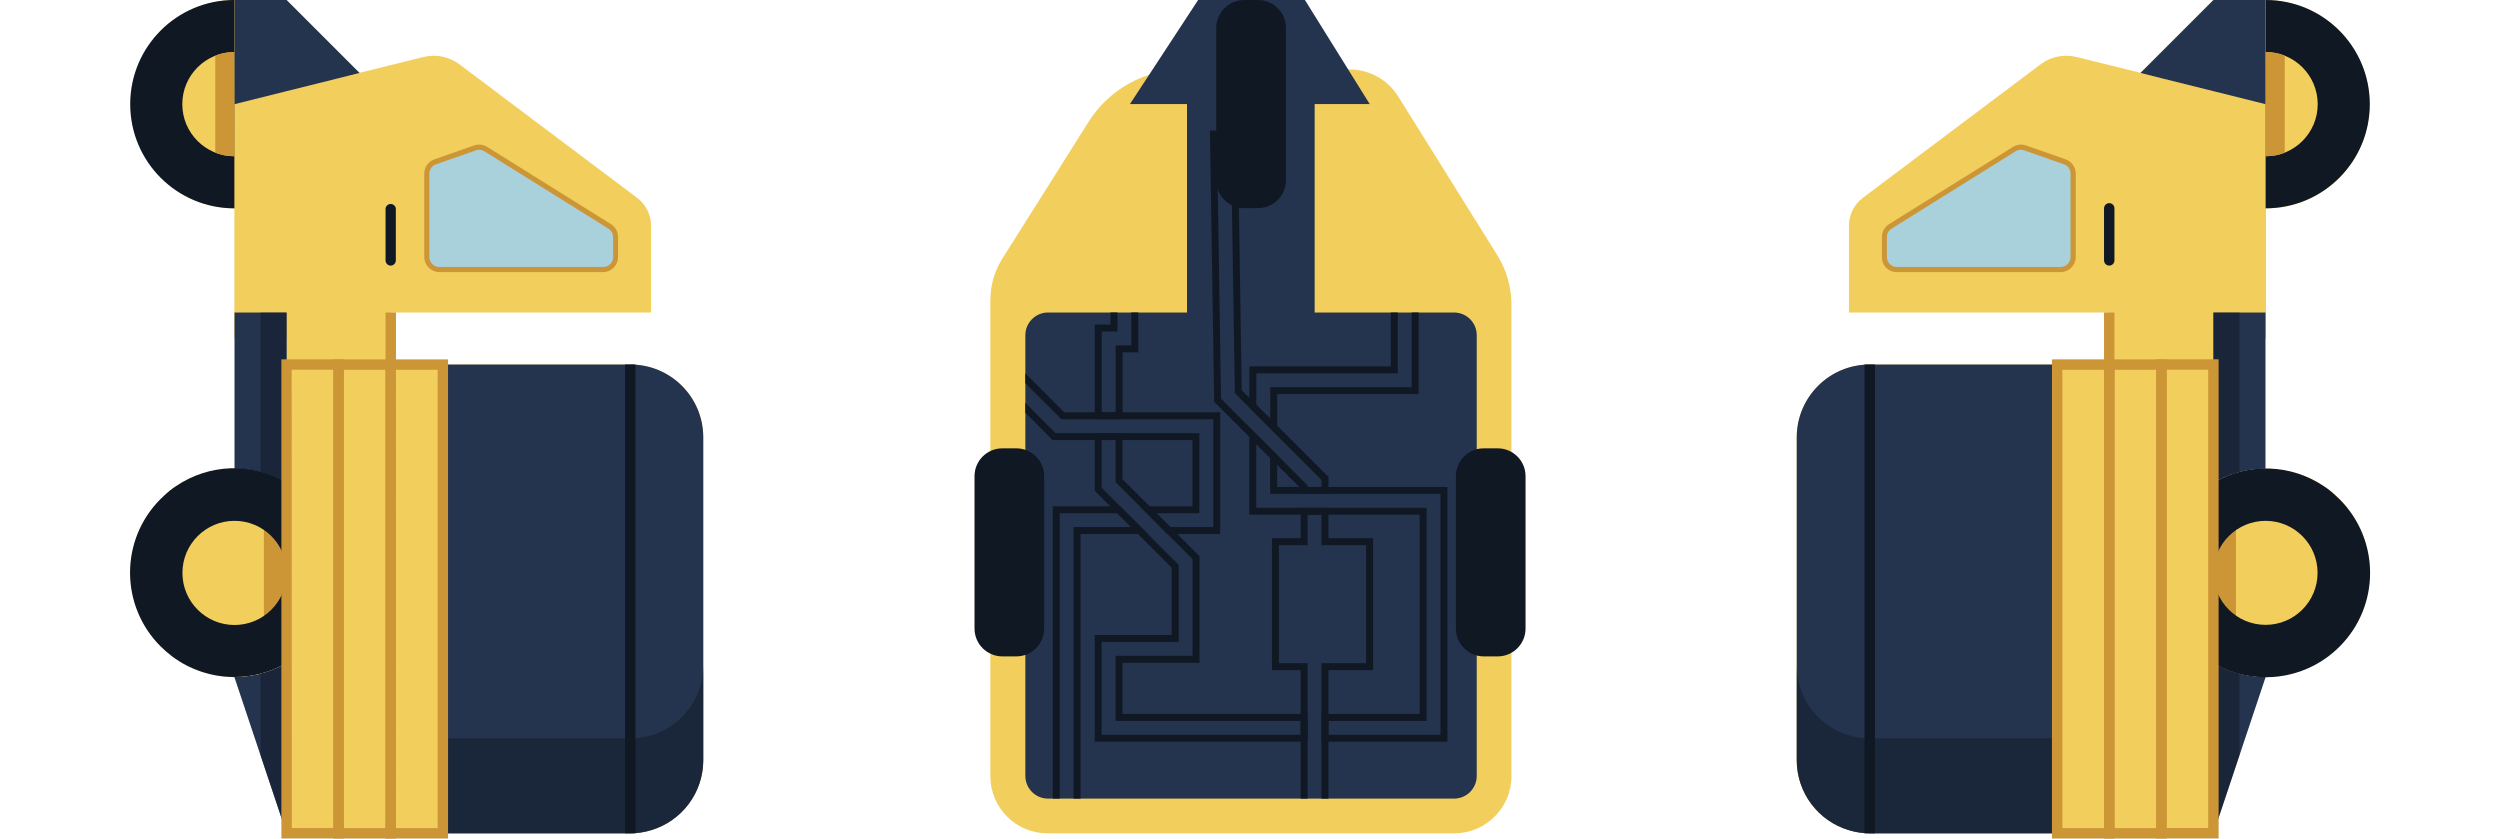
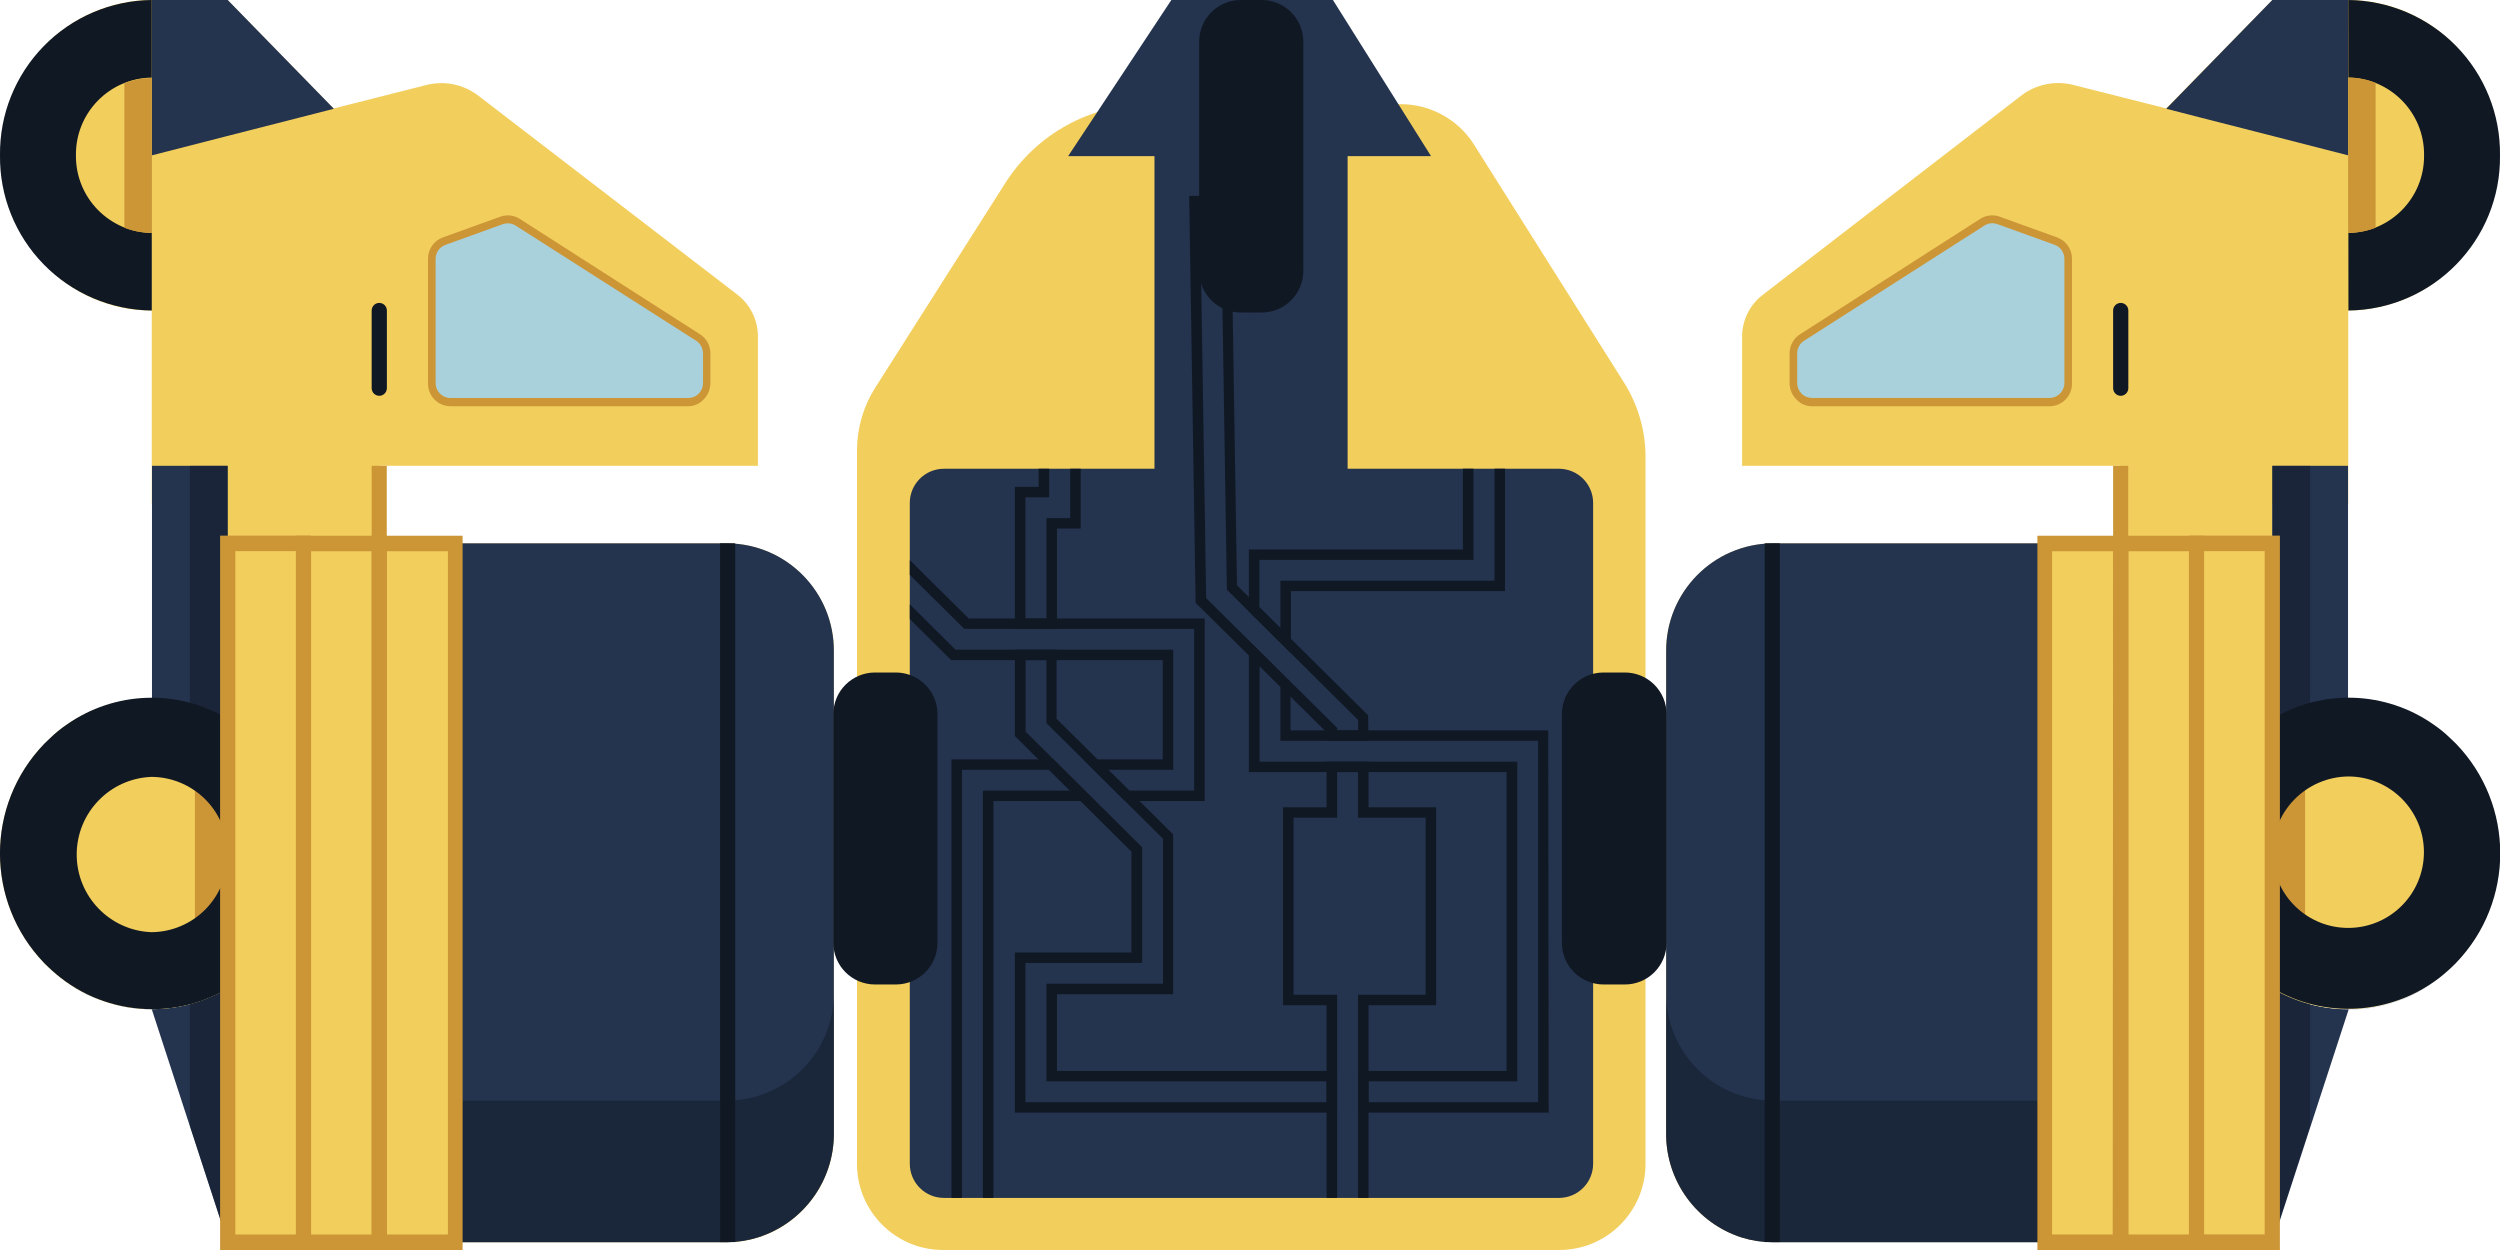
- <svg xmlns="http://www.w3.org/2000/svg" id="Livello_1" data-name="Livello 1" viewBox="0 0 360 120.75">
+ <svg xmlns="http://www.w3.org/2000/svg" id="Livello_1" data-name="Livello 1" viewBox="0 0 240 120">
  <defs>
    <style>.cls-1{fill:#24334e;}.cls-2{fill:#f2ce5d;}.cls-3{fill:none;}.cls-4{opacity:0.5;}.cls-4,.cls-8{isolation:isolate;}.cls-5{fill:#101823;}.cls-6{fill:#cc9637;}.cls-7{fill:#a9d1dc;}.cls-8{opacity:0.49;}</style>
  </defs>
  <g id="Livello_1-2" data-name="Livello 1-2">
    <g id="back">
-       <path class="cls-1" d="M318.79,95.5a15,15,0,0,0,16.46-1,15,15,0,0,1-9,3L318.73,120Z" />
-       <path class="cls-2" d="M266.25,119.55a10.55,10.55,0,0,1-7.52-9.72,2.16,2.16,0,0,1,0-.36V63a10.52,10.52,0,0,1,10.52-10.5h34.48V45H266.25V32.54a5,5,0,0,1,2-4.05L293.9,9.22a6.16,6.16,0,0,1,5.17-1l9.18,2.27h0L318.75,0h7.5a15,15,0,0,1,10.58,4.4A12.07,12.07,0,0,1,338,5.76c.16.21.33.43.49.66a15,15,0,0,1,.17,17c-.27.4-.56.78-.86,1.15a14.54,14.54,0,0,1-2,2,14.85,14.85,0,0,1-9.5,3.43V48.74h-7.5V69.5a14.86,14.86,0,0,1,7.5-2h0a15,15,0,0,1,8.36,2.5,13.06,13.06,0,0,1,1.69,1.36l.53.5a15,15,0,0,1,0,21.19,16,16,0,0,1-1.64,1.43,15,15,0,0,1-16.46,1V120H269.25A11,11,0,0,1,266.25,119.55Z" />
-       <path class="cls-1" d="M318.73,45h7.5V67.5a14.86,14.86,0,0,0-7.5,2Z" />
-       <line class="cls-3" x1="266.23" y1="52.5" x2="266.23" y2="52.93" />
+       <path class="cls-1" d="M218.2,94.91a14.26,14.26,0,0,0,16-1,14.23,14.23,0,0,1-8.73,3l-7.29,22.36Z" />
+       <path class="cls-2" d="M167.24,118.81a10.44,10.44,0,0,1-7.29-9.66,2.16,2.16,0,0,1,0-.36V62.61a10.33,10.33,0,0,1,10.2-10.44h33.44V44.72H167.24V32.34a5.06,5.06,0,0,1,1.94-4L194.06,9.16a5.84,5.84,0,0,1,5-1l8.9,2.25h0L218.16,0h7.27a14.38,14.38,0,0,1,10.26,4.37,14,14,0,0,1,1.09,1.35c.15.21.32.43.47.66a15.2,15.2,0,0,1,.17,16.89,13.53,13.53,0,0,1-.84,1.15,14.51,14.51,0,0,1-11.15,5.39V48.44h-7.27V69.07a14.15,14.15,0,0,1,7.27-2h0a14.28,14.28,0,0,1,8.11,2.49,12.38,12.38,0,0,1,1.64,1.35l.51.49a15.16,15.16,0,0,1,0,21.06,16.45,16.45,0,0,1-1.59,1.42,14.26,14.26,0,0,1-16,1v24.36h-48A9.87,9.87,0,0,1,167.24,118.81Z" />
+       <path class="cls-1" d="M218.14,44.72h7.27V67.08a14.15,14.15,0,0,0-7.27,2Z" />
+       <line class="cls-3" x1="167.22" y1="52.17" x2="167.22" y2="52.6" />
      <g class="cls-4">
-         <path class="cls-5" d="M318.73,95.48A14.69,14.69,0,0,0,322.48,97v11.76L318.73,120Z" />
+         <path class="cls-5" d="M218.14,94.89a14.23,14.23,0,0,0,3.63,1.51v11.68l-3.63,11.17Z" />
      </g>
-       <path class="cls-1" d="M331.05,96.71a15.68,15.68,0,0,0,3.2-1.53A14.48,14.48,0,0,1,331.05,96.71Z" />
+       <path class="cls-1" d="M230.09,96.11a15.91,15.91,0,0,0,3.1-1.52A14.38,14.38,0,0,1,230.09,96.11Z" />
      <g class="cls-4">
-         <path class="cls-5" d="M318.73,45h3.75V68a14.15,14.15,0,0,0-3.75,1.5Z" />
+         <path class="cls-5" d="M218.14,44.72h3.63V67.58a13.05,13.05,0,0,0-3.63,1.49Z" />
      </g>
-       <path class="cls-6" d="M319.25,75a7.45,7.45,0,0,1,2.73.49v14a7.47,7.47,0,0,1-2.73.51Z" />
-       <path class="cls-5" d="M318.75,95.5v-13h0a7.49,7.49,0,1,0,7.52-7.5,7.5,7.5,0,0,0-7.52,7.5v-13a14.94,14.94,0,0,1,15.92.54,11.29,11.29,0,0,1,1.71,1.37l.53.5a15,15,0,0,1,0,21.19,16,16,0,0,1-1.64,1.43,15.06,15.06,0,0,1-16.5,1Z" />
-       <path class="cls-6" d="M310.48,51.74h9v69h-9Zm7.5,1.5h-6v66h6Z" />
-       <path class="cls-6" d="M303,51.75h9v69h-9Zm7.5,1.5h-6v66h6Z" />
-       <path class="cls-5" d="M326.25,0a15,15,0,0,1,0,30Z" />
-       <path class="cls-2" d="M326.25,7.5a7.5,7.5,0,0,1,0,15Z" />
-       <path class="cls-7" d="M273.13,38.82h0a1.82,1.82,0,0,1-1.8-1.82V34.15a1.81,1.81,0,0,1,.85-1.54L290,21.47a1.84,1.84,0,0,1,1.55-.18l5.72,2A1.81,1.81,0,0,1,298.53,25V37h0a1.82,1.82,0,0,1-1.8,1.82h-23.6Z" />
-       <path class="cls-6" d="M271.59,38.55A2.16,2.16,0,0,1,271,37V34.15a2.19,2.19,0,0,1,1-1.86l17.87-11.14a2.19,2.19,0,0,1,1.87-.21l5.71,2A2.18,2.18,0,0,1,298.91,25V37a2.2,2.2,0,0,1-2.18,2.19h-23.6A2.17,2.17,0,0,1,271.59,38.55Zm18.65-16.76L272.38,32.93a1.43,1.43,0,0,0-.67,1.22V37a1.42,1.42,0,0,0,1.42,1.44h23.6A1.44,1.44,0,0,0,298.16,37V25a1.44,1.44,0,0,0-1-1.36l-5.72-2a1.24,1.24,0,0,0-.46-.08A1.41,1.41,0,0,0,290.24,21.79Z" />
-       <path class="cls-5" d="M303.73,38.25a.75.75,0,0,0,.75-.75V30a.75.75,0,0,0-1.5,0v7.5A.76.76,0,0,0,303.73,38.25Z" />
-       <rect class="cls-6" x="302.98" y="45" width="1.5" height="7.5" />
-       <polygon class="cls-1" points="318.95 13.18 311.68 11.37 308.23 10.5 318.73 0 326.23 0 326.23 15 318.95 13.18" />
-       <path class="cls-1" d="M266.25,119.55a10.52,10.52,0,0,1-7.52-10.08V62.93a10.48,10.48,0,0,1,10.52-10.44h27V120h-27A10.19,10.19,0,0,1,266.25,119.55Z" />
-       <path class="cls-6" d="M326.25,7.49A7.37,7.37,0,0,1,329,8V22a7.35,7.35,0,0,1-2.71.49Z" />
-       <rect class="cls-5" x="268.49" y="52.49" width="1.5" height="67.5" />
+       <path class="cls-6" d="M218.64,74.53a7.28,7.28,0,0,1,2.65.49V88.93a7.06,7.06,0,0,1-2.65.51Z" />
+       <path class="cls-5" d="M218.16,94.91V82h0a7.27,7.27,0,1,0,7.29-7.46A7.36,7.36,0,0,0,218.16,82V69a14.2,14.2,0,0,1,15.44.54,11.88,11.88,0,0,1,1.66,1.36l.51.49a15.16,15.16,0,0,1,0,21.06,16.45,16.45,0,0,1-1.59,1.42,14.33,14.33,0,0,1-16,1Z" />
+       <path class="cls-6" d="M210.14,51.42h8.73V120h-8.73Zm7.27,1.49h-5.82V118.5h5.82Z" />
+       <path class="cls-6" d="M202.86,51.43h8.73V120h-8.73Zm7.28,1.49h-5.82v65.59h5.82Z" />
+       <path class="cls-5" d="M225.43,0A14.73,14.73,0,0,1,240,14.91a14.72,14.72,0,0,1-14.55,14.9Z" />
+       <path class="cls-2" d="M225.43,7.45a7.37,7.37,0,0,1,7.28,7.46,7.37,7.37,0,0,1-7.28,7.45Z" />
+       <path class="cls-7" d="M173.91,38.58h0a1.78,1.78,0,0,1-1.74-1.81V33.94a1.82,1.82,0,0,1,.82-1.53l17.32-11.07a1.75,1.75,0,0,1,1.51-.18l5.54,2a1.79,1.79,0,0,1,1.19,1.69V36.77h0a1.79,1.79,0,0,1-1.75,1.81H173.91Z" />
+       <path class="cls-6" d="M172.42,38.31a2.21,2.21,0,0,1-.62-1.54V33.94a2.17,2.17,0,0,1,1-1.85L190.12,21a2.12,2.12,0,0,1,1.82-.21l5.54,2a2.16,2.16,0,0,1,1.43,2.05V36.77A2.16,2.16,0,0,1,196.8,39H173.91A2,2,0,0,1,172.42,38.31Zm18.09-16.66L173.18,32.72a1.44,1.44,0,0,0-.65,1.22v2.83a1.45,1.45,0,0,0,.4,1,1.41,1.41,0,0,0,1,.43H196.8a1.43,1.43,0,0,0,1.38-1.44V24.85a1.42,1.42,0,0,0-.94-1.35l-5.54-2a1.41,1.41,0,0,0-.45-.07A1.38,1.38,0,0,0,190.51,21.65Z" />
+       <path class="cls-5" d="M203.59,38a.74.74,0,0,0,.73-.74V29.81a.73.73,0,1,0-1.46,0v7.46A.74.74,0,0,0,203.59,38Z" />
+       <rect class="cls-6" x="202.86" y="44.72" width="1.45" height="7.45" />
+       <polygon class="cls-1" points="218.35 13.1 211.3 11.3 207.96 10.44 218.14 0 225.41 0 225.41 14.91 218.35 13.1" />
+       <path class="cls-1" d="M167.24,118.81a10.44,10.44,0,0,1-7.29-10V62.54a10.3,10.3,0,0,1,10.2-10.38h26.19v67.09H170.15A9.87,9.87,0,0,1,167.24,118.81Z" />
+       <path class="cls-6" d="M225.43,7.44a7.2,7.2,0,0,1,2.63.51V21.86a7,7,0,0,1-2.63.49Z" />
+       <rect class="cls-5" x="169.41" y="52.16" width="1.45" height="67.08" />
      <g class="cls-8">
-         <path class="cls-5" d="M266.25,119.55a10.52,10.52,0,0,1-7.52-10.08V95.88a10.48,10.48,0,0,0,10.52,10.44h27V120h-27A10.19,10.19,0,0,1,266.25,119.55Z" />
+         <path class="cls-5" d="M167.24,118.81a10.44,10.44,0,0,1-7.29-10V95.28a10.29,10.29,0,0,0,10.2,10.38h26.19v13.59H170.15A9.87,9.87,0,0,1,167.24,118.81Z" />
      </g>
-       <path class="cls-6" d="M295.48,51.75h9v69h-9Zm7.5,1.5h-6v66h6Z" />
+       <path class="cls-6" d="M195.59,51.43h8.73V120h-8.73Zm7.27,1.49H197v65.59h5.82Z" />
    </g>
  </g>
  <g id="Livello_1-2-2" data-name="Livello 1-2">
    <g id="back-2" data-name="back">
-       <path class="cls-1" d="M41.27,120,33.75,97.5a15,15,0,0,1-9-3,15,15,0,0,0,16.46,1Z" />
-       <path class="cls-2" d="M90.75,120H41.27V95.48a15,15,0,0,1-16.46-1,16,16,0,0,1-1.64-1.43,15,15,0,0,1,0-21.19l.53-.5A13.06,13.06,0,0,1,25.39,70a15,15,0,0,1,8.36-2.5h0a14.86,14.86,0,0,1,7.5,2V48.74h-7.5V30a14.85,14.85,0,0,1-9.5-3.43,14.54,14.54,0,0,1-2-2c-.3-.37-.59-.75-.86-1.15a15,15,0,0,1,.17-17c.16-.23.33-.45.49-.66A12.07,12.07,0,0,1,23.17,4.4,15,15,0,0,1,33.75,0h7.5l10.5,10.49h0l9.18-2.27a6.16,6.16,0,0,1,5.17,1L91.75,28.49a5,5,0,0,1,2,4.05V45H56.27v7.5H90.75A10.52,10.52,0,0,1,101.27,63v46.47a2.16,2.16,0,0,1,0,.36,10.55,10.55,0,0,1-7.52,9.72A11,11,0,0,1,90.75,120Z" />
-       <path class="cls-1" d="M41.27,69.5a14.86,14.86,0,0,0-7.5-2V45h7.5Z" />
+       <path class="cls-1" d="M21.86,119.25,14.57,96.89a14.23,14.23,0,0,1-8.73-3,14.26,14.26,0,0,0,16,1Z" />
+       <path class="cls-2" d="M69.85,119.25h-48V94.89a14.26,14.26,0,0,1-16-1,16.45,16.45,0,0,1-1.59-1.42,15.16,15.16,0,0,1,0-21.06l.51-.49a12.38,12.38,0,0,1,1.64-1.35,14.28,14.28,0,0,1,8.11-2.49h0a14.15,14.15,0,0,1,7.27,2V48.44H14.57V29.81A14.09,14.09,0,0,1,5.36,26.4a14,14,0,0,1-1.94-2,13.53,13.53,0,0,1-.84-1.15A15.2,15.2,0,0,1,2.75,6.38c.15-.23.32-.45.47-.66A14,14,0,0,1,4.31,4.37,14.38,14.38,0,0,1,14.57,0h7.27L32,10.42h0l8.9-2.25a5.84,5.84,0,0,1,5,1L70.82,28.31a5.06,5.06,0,0,1,1.94,4V44.72H36.41v7.45H69.85a10.33,10.33,0,0,1,10.2,10.44v46.18a2.16,2.16,0,0,1,0,.36,10.44,10.44,0,0,1-7.29,9.66A9.87,9.87,0,0,1,69.85,119.25Z" />
+       <path class="cls-1" d="M21.86,69.07a14.15,14.15,0,0,0-7.27-2V44.72h7.27Z" />
      <g class="cls-4">
-         <path class="cls-5" d="M41.27,120l-3.75-11.24V97a14.69,14.69,0,0,0,3.75-1.52Z" />
+         <path class="cls-5" d="M21.86,119.25l-3.63-11.17V96.4a14.23,14.23,0,0,0,3.63-1.51Z" />
      </g>
-       <path class="cls-1" d="M25.75,95.18A15.68,15.68,0,0,0,29,96.71,14.48,14.48,0,0,1,25.75,95.18Z" />
+       <path class="cls-1" d="M6.81,94.59a15.91,15.91,0,0,0,3.1,1.52A14.38,14.38,0,0,1,6.81,94.59Z" />
      <g class="cls-4">
-         <path class="cls-5" d="M41.27,69.5A14.15,14.15,0,0,0,37.52,68V45h3.75Z" />
+         <path class="cls-5" d="M21.86,69.07a13.05,13.05,0,0,0-3.63-1.49V44.72h3.63Z" />
      </g>
-       <path class="cls-6" d="M40.75,90A7.47,7.47,0,0,1,38,89.49v-14A7.45,7.45,0,0,1,40.75,75Z" />
-       <path class="cls-5" d="M33.75,97.49a15,15,0,0,1-9-3,16,16,0,0,1-1.64-1.43,15,15,0,0,1,0-21.19l.53-.5A11.29,11.29,0,0,1,25.35,70a14.94,14.94,0,0,1,15.92-.54v13A7.5,7.5,0,1,0,33.75,90a7.5,7.5,0,0,0,7.52-7.54h0v13A15,15,0,0,1,33.75,97.49Z" />
-       <path class="cls-6" d="M49.52,120.74h-9v-69h9Zm-7.5-1.5h6v-66H42Z" />
-       <path class="cls-6" d="M57,120.75H48v-69h9Zm-7.5-1.5h6v-66h-6Z" />
-       <path class="cls-5" d="M33.75,30a15,15,0,0,1,0-30Z" />
-       <path class="cls-2" d="M33.75,22.5a7.5,7.5,0,0,1,0-15Z" />
-       <path class="cls-7" d="M86.86,38.82H63.27A1.82,1.82,0,0,1,61.47,37h0V25a1.81,1.81,0,0,1,1.22-1.71l5.72-2a1.84,1.84,0,0,1,1.55.18L87.82,32.61a1.81,1.81,0,0,1,.85,1.54V37a1.82,1.82,0,0,1-1.8,1.82h0Z" />
-       <path class="cls-6" d="M86.87,39.19H63.27A2.2,2.2,0,0,1,61.09,37V25a2.18,2.18,0,0,1,1.48-2.06l5.71-2a2.19,2.19,0,0,1,1.87.21L88,32.29a2.19,2.19,0,0,1,1,1.86V37a2.17,2.17,0,0,1-2.17,2.19ZM69,21.57a1.24,1.24,0,0,0-.46.08l-5.72,2a1.44,1.44,0,0,0-1,1.36V37a1.44,1.44,0,0,0,1.43,1.44h23.6A1.42,1.42,0,0,0,88.29,37V34.15a1.43,1.43,0,0,0-.67-1.22L69.76,21.79A1.41,1.41,0,0,0,69,21.57Z" />
-       <path class="cls-5" d="M56.27,38.25a.75.75,0,0,1-.75-.75V30A.75.75,0,0,1,57,30v7.5A.76.76,0,0,1,56.27,38.25Z" />
-       <rect class="cls-6" x="55.52" y="45" width="1.5" height="7.5" />
-       <polygon class="cls-1" points="33.77 15 33.77 0 41.27 0 51.77 10.5 48.32 11.37 41.05 13.18 33.77 15" />
-       <path class="cls-1" d="M90.75,120h-27V52.49h27a10.48,10.48,0,0,1,10.52,10.44v46.54a10.52,10.52,0,0,1-7.52,10.08A10.19,10.19,0,0,1,90.75,120Z" />
-       <path class="cls-6" d="M33.75,22.49A7.35,7.35,0,0,1,31,22V8a7.37,7.37,0,0,1,2.71-.51Z" />
-       <rect class="cls-5" x="90.01" y="52.49" width="1.5" height="67.5" />
+       <path class="cls-6" d="M21.36,89.44a7.06,7.06,0,0,1-2.65-.51V75a7.28,7.28,0,0,1,2.65-.49Z" />
+       <path class="cls-5" d="M14.57,96.88a14.29,14.29,0,0,1-8.73-3,16.45,16.45,0,0,1-1.59-1.42,15.16,15.16,0,0,1,0-21.06l.51-.49a11.88,11.88,0,0,1,1.66-1.36A14.2,14.2,0,0,1,21.86,69V82a7.36,7.36,0,0,0-7.31-7.42,7.46,7.46,0,0,0,0,14.91A7.36,7.36,0,0,0,21.84,82h0V94.91A14.23,14.23,0,0,1,14.57,96.88Z" />
+       <path class="cls-6" d="M29.86,120H21.13V51.42h8.73Zm-7.27-1.49h5.82V52.91H22.59Z" />
+       <path class="cls-6" d="M37.14,120H28.41V51.43h8.73Zm-7.28-1.49h5.82V52.92H29.86Z" />
+       <path class="cls-5" d="M14.57,29.81A14.72,14.72,0,0,1,0,14.91,14.73,14.73,0,0,1,14.57,0Z" />
+       <path class="cls-2" d="M14.57,22.36a7.37,7.37,0,0,1-7.28-7.45,7.37,7.37,0,0,1,7.28-7.46Z" />
+       <path class="cls-7" d="M66.08,38.58H43.2a1.79,1.79,0,0,1-1.75-1.81h0V24.84a1.79,1.79,0,0,1,1.19-1.69l5.54-2a1.75,1.75,0,0,1,1.51.18L67,32.41a1.82,1.82,0,0,1,.82,1.53v2.83a1.78,1.78,0,0,1-1.74,1.81h0Z" />
+       <path class="cls-6" d="M66.09,39H43.2a2.16,2.16,0,0,1-2.11-2.18V24.84a2.16,2.16,0,0,1,1.43-2.05l5.54-2a2.12,2.12,0,0,1,1.82.21L67.2,32.09a2.17,2.17,0,0,1,1,1.85v2.83a2.21,2.21,0,0,1-.62,1.54A2,2,0,0,1,66.09,39ZM48.75,21.44a1.41,1.41,0,0,0-.45.07l-5.54,2a1.42,1.42,0,0,0-.94,1.35V36.77a1.43,1.43,0,0,0,1.38,1.44H66.09a1.41,1.41,0,0,0,1-.43,1.45,1.45,0,0,0,.4-1V33.94a1.44,1.44,0,0,0-.65-1.22L49.49,21.65A1.38,1.38,0,0,0,48.75,21.44Z" />
+       <path class="cls-5" d="M36.41,38a.74.74,0,0,1-.73-.74V29.81a.73.73,0,1,1,1.46,0v7.46A.74.74,0,0,1,36.41,38Z" />
+       <rect class="cls-6" x="35.68" y="44.72" width="1.45" height="7.45" />
+       <polygon class="cls-1" points="14.59 14.91 14.59 0 21.86 0 32.05 10.44 28.7 11.3 21.65 13.1 14.59 14.91" />
+       <path class="cls-1" d="M69.85,119.25H43.66V52.16H69.85a10.3,10.3,0,0,1,10.2,10.38v46.25a10.44,10.44,0,0,1-7.29,10A9.87,9.87,0,0,1,69.85,119.25Z" />
+       <path class="cls-6" d="M14.57,22.35a7,7,0,0,1-2.63-.49V8a7.2,7.2,0,0,1,2.63-.51Z" />
+       <rect class="cls-5" x="69.13" y="52.16" width="1.45" height="67.08" />
      <g class="cls-8">
-         <path class="cls-5" d="M90.75,120h-27V106.32h27a10.48,10.48,0,0,0,10.52-10.44v13.59a10.52,10.52,0,0,1-7.52,10.08A10.19,10.19,0,0,1,90.75,120Z" />
+         <path class="cls-5" d="M69.85,119.25H43.66V105.66H69.85a10.29,10.29,0,0,0,10.2-10.38v13.51a10.44,10.44,0,0,1-7.29,10A9.87,9.87,0,0,1,69.85,119.25Z" />
      </g>
-       <path class="cls-6" d="M64.52,120.75h-9v-69h9Zm-7.5-1.5h6v-66H57Z" />
+       <path class="cls-6" d="M44.41,120H35.68V51.43h8.73Zm-7.27-1.49H43V52.92H37.14Z" />
    </g>
  </g>
  <g id="back-3" data-name="back">
-     <path class="cls-2" d="M215.6,36.73,201.33,13.87a8.26,8.26,0,0,0-7-3.87H170.41a16.12,16.12,0,0,0-13.65,7.54L144.33,37.25a11.28,11.28,0,0,0-1.72,6v68.52a8.23,8.23,0,0,0,8.24,8.23h58.56a8.24,8.24,0,0,0,8.24-8.24V43.85A13.49,13.49,0,0,0,215.6,36.73Z" />
-     <polygon class="cls-1" points="172.53 0 162.71 14.99 197.24 14.99 187.91 0 172.53 0" />
-     <rect class="cls-1" x="147.65" y="45" width="65" height="70" rx="3.27" />
-     <rect class="cls-5" x="209.65" y="64.56" width="10.03" height="29.96" rx="4.01" />
-     <rect class="cls-5" x="140.33" y="64.56" width="10.03" height="29.96" rx="4.01" />
-     <rect class="cls-1" x="170.93" y="12.8" width="18.38" height="34.06" />
-     <rect class="cls-5" x="175.14" y="0.01" width="10.03" height="29.96" rx="4.01" />
-     <polygon class="cls-5" points="191.29 115 190.29 115 190.29 95.5 196.72 95.5 196.72 78.5 190.29 78.5 190.29 74.12 188.29 74.12 188.29 78.5 184.16 78.5 184.16 95.5 188.29 95.5 188.29 115 187.29 115 187.29 96.5 183.16 96.5 183.16 77.5 187.29 77.5 187.29 73.12 191.29 73.12 191.29 77.5 197.72 77.5 197.72 96.5 191.29 96.5 191.29 115" />
-     <path class="cls-5" d="M191.3,71.12h-4v-.79L174.84,57.87l-.61-39.06,4-.07.58,37.45L191.3,68.67Zm-3-1h2v-1L177.82,56.61l-.58-36.85-2,0,.59,37.66L188.3,69.91Z" />
-     <polygon class="cls-5" points="161.65 60.37 157.65 60.37 157.65 46.74 159.91 46.74 159.91 45 160.91 45 160.91 47.74 158.65 47.74 158.65 59.37 160.65 59.37 160.65 49.74 162.91 49.74 162.91 45 163.91 45 163.91 50.74 161.65 50.74 161.65 60.37" />
-     <path class="cls-5" d="M188.3,106.81H157.64V91.44h11.09V81.76l-11.09-11.1V62.37h4V69l11.09,11.1V95.44H161.64v7.37H188.3Zm-29.66-1H187.3v-2H160.64V94.44h11.09V80.52l-11.09-11.1V63.37h-2v6.87l11.09,11.1v11.1H158.64Z" />
-     <path class="cls-5" d="M208.43,106.81H190.3v-4h14.13V74.12H179.9V61.52l4,4v4.6h24.53Zm-17.13-1h16.13V71.12H182.9V65.94l-2-2v9.18h24.53v30.69H191.3Z" />
-     <polygon class="cls-5" points="183.91 62.7 179.91 58.7 179.91 52.75 200.28 52.75 200.28 45 201.28 45 201.28 53.75 180.91 53.75 180.91 58.28 182.91 60.28 182.91 55.75 203.28 55.75 203.28 45 204.28 45 204.28 56.75 183.91 56.75 183.91 62.7" />
-     <polygon class="cls-5" points="175.71 76.9 168.12 76.9 164.13 72.9 171.71 72.9 171.71 63.37 151.58 63.37 147.65 59.43 147.65 58.01 151.99 62.37 172.71 62.37 172.71 73.9 166.54 73.9 168.53 75.9 174.71 75.9 174.71 60.37 152.83 60.37 147.65 55.19 147.65 53.77 153.24 59.37 175.71 59.37 175.71 76.9" />
-     <polygon class="cls-5" points="155.6 115 154.6 115 154.6 75.9 162.88 75.9 160.89 73.9 152.6 73.9 152.6 115 151.6 115 151.6 72.9 161.3 72.9 165.29 76.9 155.6 76.9 155.6 115" />
+     <path class="cls-2" d="M155.91,36.73,141.5,13.87A8.34,8.34,0,0,0,134.44,10H110.31a16.32,16.32,0,0,0-13.78,7.54L84,37.25a11.29,11.29,0,0,0-1.73,6v68.52A8.27,8.27,0,0,0,90.58,120h59.07a8.28,8.28,0,0,0,8.32-8.24V43.85A13.41,13.41,0,0,0,155.91,36.73Z" />
+     <polygon class="cls-1" points="112.45 0 102.54 14.99 137.38 14.99 127.96 0 112.45 0" />
+     <path class="cls-1" d="M90.64,45h59a3.28,3.28,0,0,1,3.3,3.27v63.46a3.28,3.28,0,0,1-3.3,3.27h-59a3.28,3.28,0,0,1-3.3-3.27V48.27A3.28,3.28,0,0,1,90.64,45Z" />
+     <path class="cls-5" d="M153.94,64.56h2a4,4,0,0,1,4.05,4V90.51a4,4,0,0,1-4.05,4h-2a4,4,0,0,1-4-4V68.57A4,4,0,0,1,153.94,64.56Z" />
+     <path class="cls-5" d="M84,64.56h2a4,4,0,0,1,4,4V90.51a4,4,0,0,1-4,4H84a4,4,0,0,1-4-4V68.57A4,4,0,0,1,84,64.56Z" />
+     <rect class="cls-1" x="110.83" y="12.8" width="18.54" height="34.06" />
+     <path class="cls-5" d="M119.12,0h2a4,4,0,0,1,4,4V26a4,4,0,0,1-4,4h-2a4,4,0,0,1-4-4V4A4,4,0,0,1,119.12,0Z" />
+     <polygon class="cls-5" points="131.38 115 130.37 115 130.37 95.5 136.86 95.5 136.86 78.5 130.37 78.5 130.37 74.12 128.36 74.12 128.36 78.5 124.18 78.5 124.18 95.5 128.36 95.5 128.36 115 127.35 115 127.35 96.5 123.17 96.5 123.17 77.5 127.35 77.5 127.35 73.12 131.38 73.12 131.38 77.5 137.87 77.5 137.87 96.5 131.38 96.5 131.38 115" />
+     <path class="cls-5" d="M131.38,71.12h-4v-.79L114.78,57.87l-.62-39.06,4-.07.59,37.45,12.59,12.48Zm-3-1h2v-1L117.78,56.61l-.58-36.85-2,0,.59,37.66,12.58,12.46Z" />
+     <polygon class="cls-5" points="101.47 60.37 97.43 60.37 97.43 46.74 99.71 46.74 99.71 45 100.72 45 100.72 47.74 98.44 47.74 98.44 59.37 100.46 59.37 100.46 49.74 102.74 49.74 102.74 45 103.75 45 103.75 50.74 101.47 50.74 101.47 60.37" />
+     <path class="cls-5" d="M128.36,106.81H97.43V91.44h11.19V81.76L97.43,70.66V62.37h4V69l11.19,11.1V95.44H101.47v7.37h26.89Zm-29.92-1h28.91v-2H100.46V94.44h11.19V80.52l-11.19-11.1V63.37h-2v6.87l11.19,11.1v11.1H98.44Z" />
+     <path class="cls-5" d="M148.67,106.81h-18.3v-4h14.26V74.12H119.89V61.52l4,4v4.6h24.74Zm-17.29-1h16.28V71.12H122.92V65.94l-2-2v9.18h24.74v30.69H131.38Z" />
+     <polygon class="cls-5" points="123.93 62.7 119.89 58.7 119.89 52.75 140.44 52.75 140.44 45 141.45 45 141.45 53.75 120.9 53.75 120.9 58.28 122.92 60.28 122.92 55.75 143.47 55.75 143.47 45 144.48 45 144.48 56.75 123.93 56.75 123.93 62.7" />
+     <polygon class="cls-5" points="115.65 76.9 108 76.9 103.98 72.9 111.62 72.9 111.62 63.37 91.31 63.37 87.34 59.43 87.34 58.01 91.73 62.37 112.63 62.37 112.63 73.9 106.41 73.9 108.42 75.9 114.64 75.9 114.64 60.37 92.57 60.37 87.34 55.19 87.34 53.77 92.99 59.37 115.65 59.37 115.65 76.9" />
+     <polygon class="cls-5" points="95.37 115 94.36 115 94.36 75.9 102.72 75.9 100.7 73.9 92.35 73.9 92.35 115 91.34 115 91.34 72.9 101.12 72.9 105.14 76.9 95.37 76.9 95.37 115" />
  </g>
</svg>
